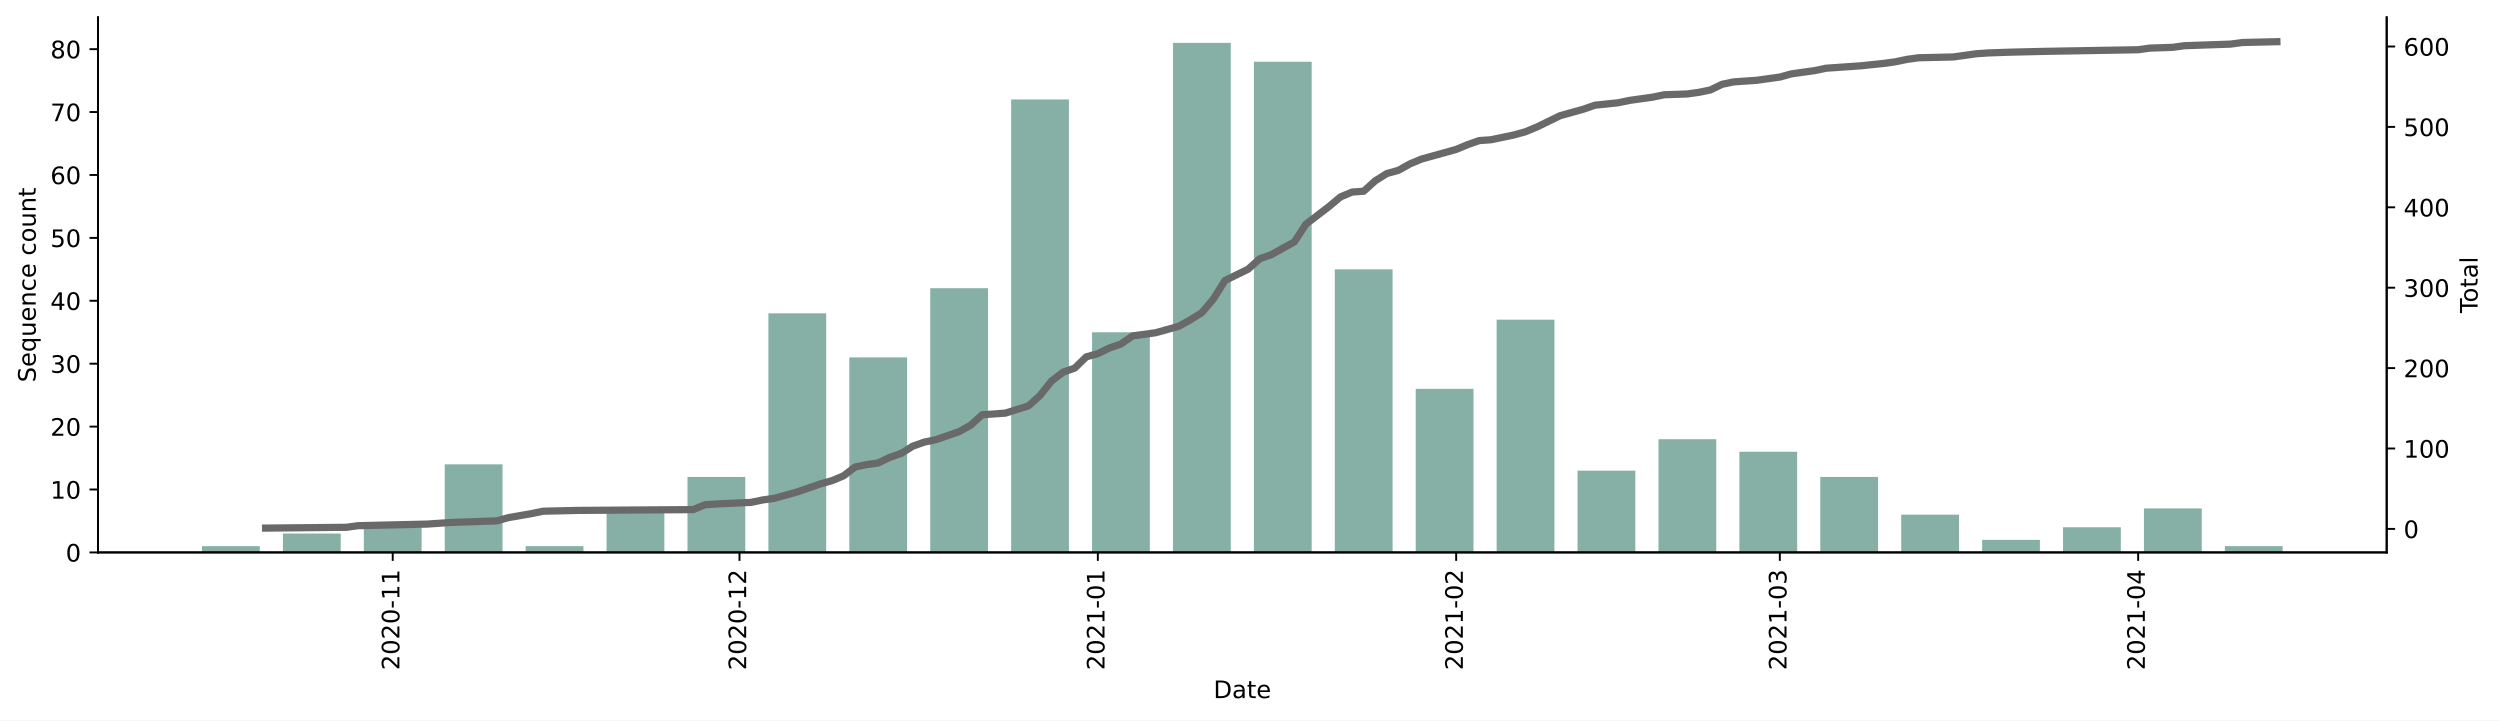
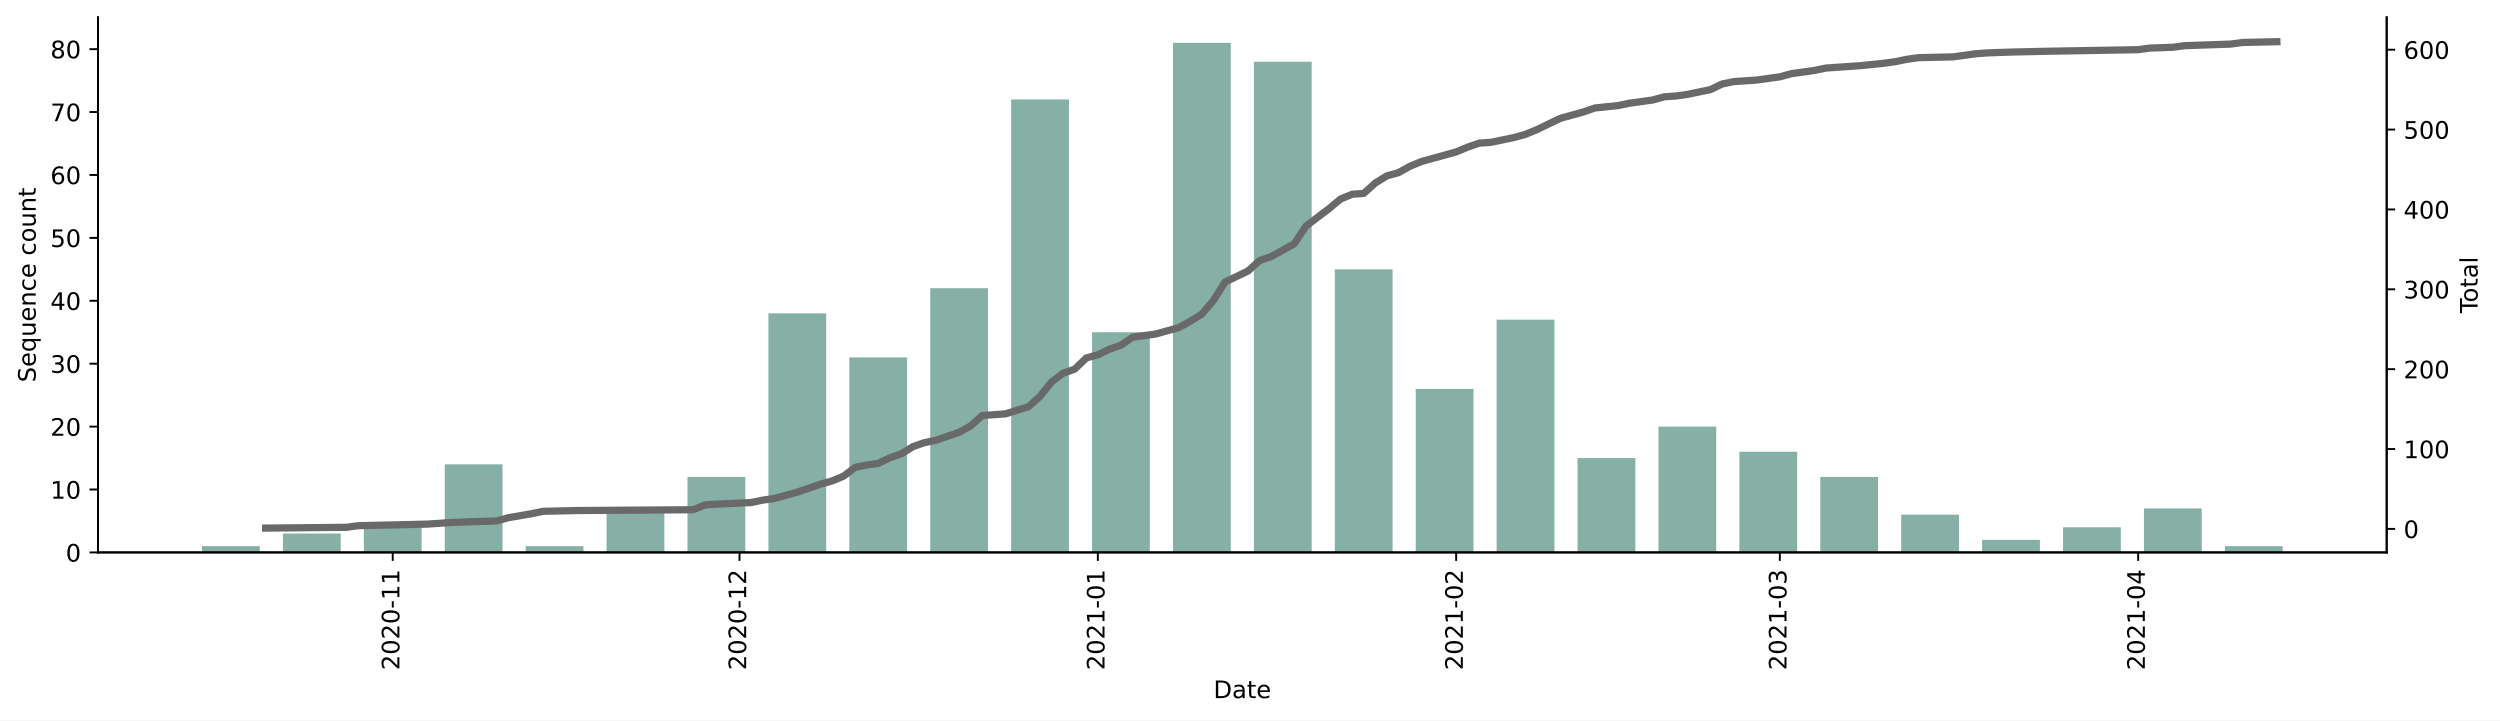
<svg xmlns="http://www.w3.org/2000/svg" xmlns:xlink="http://www.w3.org/1999/xlink" height="298.621pt" version="1.1" viewBox="0 0 1036.169 298.621" width="1036.169pt">
  <defs>
    <style type="text/css">*{stroke-linecap:butt;stroke-linejoin:round;}</style>
  </defs>
  <g id="figure_1">
    <g id="patch_1">
      <path d="M 0 298.621  L 1036.169 298.621  L 1036.169 0  L 0 0  z " style="fill:#ffffff;" />
    </g>
    <g id="axes_1">
      <g id="patch_2">
        <path d="M 40.603 228.96  L 989.203 228.96  L 989.203 7.2  L 40.603 7.2  z " style="fill:#ffffff;" />
      </g>
      <g id="patch_3">
-         <path clip-path="url(#p66a74a2dbe)" d="M 83.721 228.96  L 107.676 228.96  L 107.676 226.353  L 83.721 226.353  z " style="fill:#86b0a6;" />
+         <path clip-path="url(#p4e08f91707)" d="M 83.721 228.96  L 107.676 228.96  L 107.676 226.353  L 83.721 226.353  z " style="fill:#86b0a6;" />
      </g>
      <g id="patch_4">
-         <path clip-path="url(#p66a74a2dbe)" d="M 117.258 228.96  L 141.212 228.96  L 141.212 221.138  L 117.258 221.138  z " style="fill:#86b0a6;" />
+         <path clip-path="url(#p4e08f91707)" d="M 117.258 228.96  L 141.212 228.96  L 141.212 221.138  L 117.258 221.138  z " style="fill:#86b0a6;" />
      </g>
      <g id="patch_5">
-         <path clip-path="url(#p66a74a2dbe)" d="M 150.794 228.96  L 174.749 228.96  L 174.749 218.53  L 150.794 218.53  z " style="fill:#86b0a6;" />
+         <path clip-path="url(#p4e08f91707)" d="M 150.794 228.96  L 174.749 228.96  L 174.749 218.53  L 150.794 218.53  z " style="fill:#86b0a6;" />
      </g>
      <g id="patch_6">
-         <path clip-path="url(#p66a74a2dbe)" d="M 184.33 228.96  L 208.285 228.96  L 208.285 192.456  L 184.33 192.456  z " style="fill:#86b0a6;" />
+         <path clip-path="url(#p4e08f91707)" d="M 184.33 228.96  L 208.285 228.96  L 208.285 192.456  L 184.33 192.456  z " style="fill:#86b0a6;" />
      </g>
      <g id="patch_7">
-         <path clip-path="url(#p66a74a2dbe)" d="M 217.867 228.96  L 241.821 228.96  L 241.821 226.353  L 217.867 226.353  z " style="fill:#86b0a6;" />
+         <path clip-path="url(#p4e08f91707)" d="M 217.867 228.96  L 241.821 228.96  L 241.821 226.353  L 217.867 226.353  z " style="fill:#86b0a6;" />
      </g>
      <g id="patch_8">
-         <path clip-path="url(#p66a74a2dbe)" d="M 251.403 228.96  L 275.358 228.96  L 275.358 210.708  L 251.403 210.708  z " style="fill:#86b0a6;" />
+         <path clip-path="url(#p4e08f91707)" d="M 251.403 228.96  L 275.358 228.96  L 275.358 210.708  L 251.403 210.708  z " style="fill:#86b0a6;" />
      </g>
      <g id="patch_9">
-         <path clip-path="url(#p66a74a2dbe)" d="M 284.939 228.96  L 308.894 228.96  L 308.894 197.671  L 284.939 197.671  z " style="fill:#86b0a6;" />
+         <path clip-path="url(#p4e08f91707)" d="M 284.939 228.96  L 308.894 228.96  L 308.894 197.671  L 284.939 197.671  z " style="fill:#86b0a6;" />
      </g>
      <g id="patch_10">
-         <path clip-path="url(#p66a74a2dbe)" d="M 318.476 228.96  L 342.43 228.96  L 342.43 129.879  L 318.476 129.879  z " style="fill:#86b0a6;" />
+         <path clip-path="url(#p4e08f91707)" d="M 318.476 228.96  L 342.43 228.96  L 342.43 129.879  L 318.476 129.879  z " style="fill:#86b0a6;" />
      </g>
      <g id="patch_11">
-         <path clip-path="url(#p66a74a2dbe)" d="M 352.012 228.96  L 375.967 228.96  L 375.967 148.13  L 352.012 148.13  z " style="fill:#86b0a6;" />
+         <path clip-path="url(#p4e08f91707)" d="M 352.012 228.96  L 375.967 228.96  L 375.967 148.13  L 352.012 148.13  z " style="fill:#86b0a6;" />
      </g>
      <g id="patch_12">
-         <path clip-path="url(#p66a74a2dbe)" d="M 385.549 228.96  L 409.503 228.96  L 409.503 119.449  L 385.549 119.449  z " style="fill:#86b0a6;" />
+         <path clip-path="url(#p4e08f91707)" d="M 385.549 228.96  L 409.503 228.96  L 409.503 119.449  L 385.549 119.449  z " style="fill:#86b0a6;" />
      </g>
      <g id="patch_13">
-         <path clip-path="url(#p66a74a2dbe)" d="M 419.085 228.96  L 443.039 228.96  L 443.039 41.227  L 419.085 41.227  z " style="fill:#86b0a6;" />
+         <path clip-path="url(#p4e08f91707)" d="M 419.085 228.96  L 443.039 228.96  L 443.039 41.227  L 419.085 41.227  z " style="fill:#86b0a6;" />
      </g>
      <g id="patch_14">
-         <path clip-path="url(#p66a74a2dbe)" d="M 452.621 228.96  L 476.576 228.96  L 476.576 137.701  L 452.621 137.701  z " style="fill:#86b0a6;" />
+         <path clip-path="url(#p4e08f91707)" d="M 452.621 228.96  L 476.576 228.96  L 476.576 137.701  L 452.621 137.701  z " style="fill:#86b0a6;" />
      </g>
      <g id="patch_15">
-         <path clip-path="url(#p66a74a2dbe)" d="M 486.158 228.96  L 510.112 228.96  L 510.112 17.76  L 486.158 17.76  z " style="fill:#86b0a6;" />
+         <path clip-path="url(#p4e08f91707)" d="M 486.158 228.96  L 510.112 228.96  L 510.112 17.76  L 486.158 17.76  z " style="fill:#86b0a6;" />
      </g>
      <g id="patch_16">
-         <path clip-path="url(#p66a74a2dbe)" d="M 519.694 228.96  L 543.649 228.96  L 543.649 25.582  L 519.694 25.582  z " style="fill:#86b0a6;" />
+         <path clip-path="url(#p4e08f91707)" d="M 519.694 228.96  L 543.649 228.96  L 543.649 25.582  L 519.694 25.582  z " style="fill:#86b0a6;" />
      </g>
      <g id="patch_17">
-         <path clip-path="url(#p66a74a2dbe)" d="M 553.23 228.96  L 577.185 228.96  L 577.185 111.627  L 553.23 111.627  z " style="fill:#86b0a6;" />
+         <path clip-path="url(#p4e08f91707)" d="M 553.23 228.96  L 577.185 228.96  L 577.185 111.627  L 553.23 111.627  z " style="fill:#86b0a6;" />
      </g>
      <g id="patch_18">
-         <path clip-path="url(#p66a74a2dbe)" d="M 586.767 228.96  L 610.721 228.96  L 610.721 161.167  L 586.767 161.167  z " style="fill:#86b0a6;" />
+         <path clip-path="url(#p4e08f91707)" d="M 586.767 228.96  L 610.721 228.96  L 610.721 161.167  L 586.767 161.167  z " style="fill:#86b0a6;" />
      </g>
      <g id="patch_19">
-         <path clip-path="url(#p66a74a2dbe)" d="M 620.303 228.96  L 644.258 228.96  L 644.258 132.486  L 620.303 132.486  z " style="fill:#86b0a6;" />
+         <path clip-path="url(#p4e08f91707)" d="M 620.303 228.96  L 644.258 228.96  L 644.258 132.486  L 620.303 132.486  z " style="fill:#86b0a6;" />
      </g>
      <g id="patch_20">
-         <path clip-path="url(#p66a74a2dbe)" d="M 653.839 228.96  L 677.794 228.96  L 677.794 195.064  L 653.839 195.064  z " style="fill:#86b0a6;" />
+         <path clip-path="url(#p4e08f91707)" d="M 653.839 228.96  L 677.794 228.96  L 677.794 189.849  L 653.839 189.849  z " style="fill:#86b0a6;" />
      </g>
      <g id="patch_21">
-         <path clip-path="url(#p66a74a2dbe)" d="M 687.376 228.96  L 711.33 228.96  L 711.33 182.027  L 687.376 182.027  z " style="fill:#86b0a6;" />
+         <path clip-path="url(#p4e08f91707)" d="M 687.376 228.96  L 711.33 228.96  L 711.33 176.812  L 687.376 176.812  z " style="fill:#86b0a6;" />
      </g>
      <g id="patch_22">
-         <path clip-path="url(#p66a74a2dbe)" d="M 720.912 228.96  L 744.867 228.96  L 744.867 187.241  L 720.912 187.241  z " style="fill:#86b0a6;" />
+         <path clip-path="url(#p4e08f91707)" d="M 720.912 228.96  L 744.867 228.96  L 744.867 187.241  L 720.912 187.241  z " style="fill:#86b0a6;" />
      </g>
      <g id="patch_23">
-         <path clip-path="url(#p66a74a2dbe)" d="M 754.449 228.96  L 778.403 228.96  L 778.403 197.671  L 754.449 197.671  z " style="fill:#86b0a6;" />
+         <path clip-path="url(#p4e08f91707)" d="M 754.449 228.96  L 778.403 228.96  L 778.403 197.671  L 754.449 197.671  z " style="fill:#86b0a6;" />
      </g>
      <g id="patch_24">
-         <path clip-path="url(#p66a74a2dbe)" d="M 787.985 228.96  L 811.939 228.96  L 811.939 213.316  L 787.985 213.316  z " style="fill:#86b0a6;" />
+         <path clip-path="url(#p4e08f91707)" d="M 787.985 228.96  L 811.939 228.96  L 811.939 213.316  L 787.985 213.316  z " style="fill:#86b0a6;" />
      </g>
      <g id="patch_25">
-         <path clip-path="url(#p66a74a2dbe)" d="M 821.521 228.96  L 845.476 228.96  L 845.476 223.745  L 821.521 223.745  z " style="fill:#86b0a6;" />
+         <path clip-path="url(#p4e08f91707)" d="M 821.521 228.96  L 845.476 228.96  L 845.476 223.745  L 821.521 223.745  z " style="fill:#86b0a6;" />
      </g>
      <g id="patch_26">
-         <path clip-path="url(#p66a74a2dbe)" d="M 855.058 228.96  L 879.012 228.96  L 879.012 218.53  L 855.058 218.53  z " style="fill:#86b0a6;" />
+         <path clip-path="url(#p4e08f91707)" d="M 855.058 228.96  L 879.012 228.96  L 879.012 218.53  L 855.058 218.53  z " style="fill:#86b0a6;" />
      </g>
      <g id="patch_27">
-         <path clip-path="url(#p66a74a2dbe)" d="M 888.594 228.96  L 912.549 228.96  L 912.549 210.708  L 888.594 210.708  z " style="fill:#86b0a6;" />
+         <path clip-path="url(#p4e08f91707)" d="M 888.594 228.96  L 912.549 228.96  L 912.549 210.708  L 888.594 210.708  z " style="fill:#86b0a6;" />
      </g>
      <g id="patch_28">
-         <path clip-path="url(#p66a74a2dbe)" d="M 922.13 228.96  L 946.085 228.96  L 946.085 226.353  L 922.13 226.353  z " style="fill:#86b0a6;" />
+         <path clip-path="url(#p4e08f91707)" d="M 922.13 228.96  L 946.085 228.96  L 946.085 226.353  L 922.13 226.353  z " style="fill:#86b0a6;" />
      </g>
      <g id="matplotlib.axis_1">
        <g id="xtick_1">
          <g id="line2d_1">
            <defs>
-               <path d="M 0 0  L 0 3.5  " id="mc3558b9ce5" style="stroke:#000000;stroke-width:0.8;" />
+               <path d="M 0 0  L 0 3.5  " id="me5dfa83288" style="stroke:#000000;stroke-width:0.8;" />
            </defs>
            <g>
-               <use style="stroke:#000000;stroke-width:0.8;" x="162.771" xlink:href="#mc3558b9ce5" y="228.96" />
+               <use style="stroke:#000000;stroke-width:0.8;" x="162.771" xlink:href="#me5dfa83288" y="228.96" />
            </g>
          </g>
          <g id="text_1">
            <g transform="translate(165.5307 277.7428)rotate(-90)scale(0.1 -0.1)">
              <defs>
                <path d="M 19.188 8.297  L 53.609 8.297  L 53.609 0  L 7.328 0  L 7.328 8.297  Q 12.938 14.109 22.625 23.891  Q 32.328 33.688 34.812 36.531  Q 39.547 41.844 41.422 45.531  Q 43.312 49.219 43.312 52.781  Q 43.312 58.594 39.234 62.25  Q 35.156 65.922 28.609 65.922  Q 23.969 65.922 18.812 64.312  Q 13.672 62.703 7.812 59.422  L 7.812 69.391  Q 13.766 71.781 18.938 73  Q 24.125 74.219 28.422 74.219  Q 39.75 74.219 46.484 68.547  Q 53.219 62.891 53.219 53.422  Q 53.219 48.922 51.531 44.891  Q 49.859 40.875 45.406 35.406  Q 44.188 33.984 37.641 27.219  Q 31.109 20.453 19.188 8.297  z " id="DejaVuSans-50" />
                <path d="M 31.781 66.406  Q 24.172 66.406 20.328 58.906  Q 16.5 51.422 16.5 36.375  Q 16.5 21.391 20.328 13.891  Q 24.172 6.391 31.781 6.391  Q 39.453 6.391 43.281 13.891  Q 47.125 21.391 47.125 36.375  Q 47.125 51.422 43.281 58.906  Q 39.453 66.406 31.781 66.406  z M 31.781 74.219  Q 44.047 74.219 50.516 64.516  Q 56.984 54.828 56.984 36.375  Q 56.984 17.969 50.516 8.266  Q 44.047 -1.422 31.781 -1.422  Q 19.531 -1.422 13.062 8.266  Q 6.594 17.969 6.594 36.375  Q 6.594 54.828 13.062 64.516  Q 19.531 74.219 31.781 74.219  z " id="DejaVuSans-48" />
                <path d="M 4.891 31.391  L 31.203 31.391  L 31.203 23.391  L 4.891 23.391  z " id="DejaVuSans-45" />
                <path d="M 12.406 8.297  L 28.516 8.297  L 28.516 63.922  L 10.984 60.406  L 10.984 69.391  L 28.422 72.906  L 38.281 72.906  L 38.281 8.297  L 54.391 8.297  L 54.391 0  L 12.406 0  z " id="DejaVuSans-49" />
              </defs>
              <use xlink:href="#DejaVuSans-50" />
              <use x="63.623" xlink:href="#DejaVuSans-48" />
              <use x="127.246" xlink:href="#DejaVuSans-50" />
              <use x="190.869" xlink:href="#DejaVuSans-48" />
              <use x="254.492" xlink:href="#DejaVuSans-45" />
              <use x="290.576" xlink:href="#DejaVuSans-49" />
              <use x="354.199" xlink:href="#DejaVuSans-49" />
            </g>
          </g>
        </g>
        <g id="xtick_2">
          <g id="line2d_2">
            <g>
-               <use style="stroke:#000000;stroke-width:0.8;" x="306.499" xlink:href="#mc3558b9ce5" y="228.96" />
+               <use style="stroke:#000000;stroke-width:0.8;" x="306.499" xlink:href="#me5dfa83288" y="228.96" />
            </g>
          </g>
          <g id="text_2">
            <g transform="translate(309.258 277.7428)rotate(-90)scale(0.1 -0.1)">
              <use xlink:href="#DejaVuSans-50" />
              <use x="63.623" xlink:href="#DejaVuSans-48" />
              <use x="127.246" xlink:href="#DejaVuSans-50" />
              <use x="190.869" xlink:href="#DejaVuSans-48" />
              <use x="254.492" xlink:href="#DejaVuSans-45" />
              <use x="290.576" xlink:href="#DejaVuSans-49" />
              <use x="354.199" xlink:href="#DejaVuSans-50" />
            </g>
          </g>
        </g>
        <g id="xtick_3">
          <g id="line2d_3">
            <g>
-               <use style="stroke:#000000;stroke-width:0.8;" x="455.017" xlink:href="#mc3558b9ce5" y="228.96" />
+               <use style="stroke:#000000;stroke-width:0.8;" x="455.017" xlink:href="#me5dfa83288" y="228.96" />
            </g>
          </g>
          <g id="text_3">
            <g transform="translate(457.7761 277.7428)rotate(-90)scale(0.1 -0.1)">
              <use xlink:href="#DejaVuSans-50" />
              <use x="63.623" xlink:href="#DejaVuSans-48" />
              <use x="127.246" xlink:href="#DejaVuSans-50" />
              <use x="190.869" xlink:href="#DejaVuSans-49" />
              <use x="254.492" xlink:href="#DejaVuSans-45" />
              <use x="290.576" xlink:href="#DejaVuSans-48" />
              <use x="354.199" xlink:href="#DejaVuSans-49" />
            </g>
          </g>
        </g>
        <g id="xtick_4">
          <g id="line2d_4">
            <g>
-               <use style="stroke:#000000;stroke-width:0.8;" x="603.535" xlink:href="#mc3558b9ce5" y="228.96" />
+               <use style="stroke:#000000;stroke-width:0.8;" x="603.535" xlink:href="#me5dfa83288" y="228.96" />
            </g>
          </g>
          <g id="text_4">
            <g transform="translate(606.2943 277.7428)rotate(-90)scale(0.1 -0.1)">
              <use xlink:href="#DejaVuSans-50" />
              <use x="63.623" xlink:href="#DejaVuSans-48" />
              <use x="127.246" xlink:href="#DejaVuSans-50" />
              <use x="190.869" xlink:href="#DejaVuSans-49" />
              <use x="254.492" xlink:href="#DejaVuSans-45" />
              <use x="290.576" xlink:href="#DejaVuSans-48" />
              <use x="354.199" xlink:href="#DejaVuSans-50" />
            </g>
          </g>
        </g>
        <g id="xtick_5">
          <g id="line2d_5">
            <g>
-               <use style="stroke:#000000;stroke-width:0.8;" x="737.68" xlink:href="#mc3558b9ce5" y="228.96" />
+               <use style="stroke:#000000;stroke-width:0.8;" x="737.68" xlink:href="#me5dfa83288" y="228.96" />
            </g>
          </g>
          <g id="text_5">
            <g transform="translate(740.4398 277.7428)rotate(-90)scale(0.1 -0.1)">
              <defs>
                <path d="M 40.578 39.312  Q 47.656 37.797 51.625 33  Q 55.609 28.219 55.609 21.188  Q 55.609 10.406 48.188 4.484  Q 40.766 -1.422 27.094 -1.422  Q 22.516 -1.422 17.656 -0.516  Q 12.797 0.391 7.625 2.203  L 7.625 11.719  Q 11.719 9.328 16.594 8.109  Q 21.484 6.891 26.812 6.891  Q 36.078 6.891 40.938 10.547  Q 45.797 14.203 45.797 21.188  Q 45.797 27.641 41.281 31.266  Q 36.766 34.906 28.719 34.906  L 20.219 34.906  L 20.219 43.016  L 29.109 43.016  Q 36.375 43.016 40.234 45.922  Q 44.094 48.828 44.094 54.297  Q 44.094 59.906 40.109 62.906  Q 36.141 65.922 28.719 65.922  Q 24.656 65.922 20.016 65.031  Q 15.375 64.156 9.812 62.312  L 9.812 71.094  Q 15.438 72.656 20.344 73.438  Q 25.25 74.219 29.594 74.219  Q 40.828 74.219 47.359 69.109  Q 53.906 64.016 53.906 55.328  Q 53.906 49.266 50.438 45.094  Q 46.969 40.922 40.578 39.312  z " id="DejaVuSans-51" />
              </defs>
              <use xlink:href="#DejaVuSans-50" />
              <use x="63.623" xlink:href="#DejaVuSans-48" />
              <use x="127.246" xlink:href="#DejaVuSans-50" />
              <use x="190.869" xlink:href="#DejaVuSans-49" />
              <use x="254.492" xlink:href="#DejaVuSans-45" />
              <use x="290.576" xlink:href="#DejaVuSans-48" />
              <use x="354.199" xlink:href="#DejaVuSans-51" />
            </g>
          </g>
        </g>
        <g id="xtick_6">
          <g id="line2d_6">
            <g>
-               <use style="stroke:#000000;stroke-width:0.8;" x="886.199" xlink:href="#mc3558b9ce5" y="228.96" />
+               <use style="stroke:#000000;stroke-width:0.8;" x="886.199" xlink:href="#me5dfa83288" y="228.96" />
            </g>
          </g>
          <g id="text_6">
            <g transform="translate(888.958 277.7428)rotate(-90)scale(0.1 -0.1)">
              <defs>
                <path d="M 37.797 64.312  L 12.891 25.391  L 37.797 25.391  z M 35.203 72.906  L 47.609 72.906  L 47.609 25.391  L 58.016 25.391  L 58.016 17.188  L 47.609 17.188  L 47.609 0  L 37.797 0  L 37.797 17.188  L 4.891 17.188  L 4.891 26.703  z " id="DejaVuSans-52" />
              </defs>
              <use xlink:href="#DejaVuSans-50" />
              <use x="63.623" xlink:href="#DejaVuSans-48" />
              <use x="127.246" xlink:href="#DejaVuSans-50" />
              <use x="190.869" xlink:href="#DejaVuSans-49" />
              <use x="254.492" xlink:href="#DejaVuSans-45" />
              <use x="290.576" xlink:href="#DejaVuSans-48" />
              <use x="354.199" xlink:href="#DejaVuSans-52" />
            </g>
          </g>
        </g>
        <g id="text_7">
          <g transform="translate(502.9523 289.3413)scale(0.1 -0.1)">
            <defs>
              <path d="M 19.672 64.797  L 19.672 8.109  L 31.594 8.109  Q 46.688 8.109 53.688 14.938  Q 60.688 21.781 60.688 36.531  Q 60.688 51.172 53.688 57.984  Q 46.688 64.797 31.594 64.797  z M 9.812 72.906  L 30.078 72.906  Q 51.266 72.906 61.172 64.094  Q 71.094 55.281 71.094 36.531  Q 71.094 17.672 61.125 8.828  Q 51.172 0 30.078 0  L 9.812 0  z " id="DejaVuSans-68" />
              <path d="M 34.281 27.484  Q 23.391 27.484 19.188 25  Q 14.984 22.516 14.984 16.5  Q 14.984 11.719 18.141 8.906  Q 21.297 6.109 26.703 6.109  Q 34.188 6.109 38.703 11.406  Q 43.219 16.703 43.219 25.484  L 43.219 27.484  z M 52.203 31.203  L 52.203 0  L 43.219 0  L 43.219 8.297  Q 40.141 3.328 35.547 0.953  Q 30.953 -1.422 24.312 -1.422  Q 15.922 -1.422 10.953 3.297  Q 6 8.016 6 15.922  Q 6 25.141 12.172 29.828  Q 18.359 34.516 30.609 34.516  L 43.219 34.516  L 43.219 35.406  Q 43.219 41.609 39.141 45  Q 35.062 48.391 27.688 48.391  Q 23 48.391 18.547 47.266  Q 14.109 46.141 10.016 43.891  L 10.016 52.203  Q 14.938 54.109 19.578 55.047  Q 24.219 56 28.609 56  Q 40.484 56 46.344 49.844  Q 52.203 43.703 52.203 31.203  z " id="DejaVuSans-97" />
              <path d="M 18.312 70.219  L 18.312 54.688  L 36.812 54.688  L 36.812 47.703  L 18.312 47.703  L 18.312 18.016  Q 18.312 11.328 20.141 9.422  Q 21.969 7.516 27.594 7.516  L 36.812 7.516  L 36.812 0  L 27.594 0  Q 17.188 0 13.234 3.875  Q 9.281 7.766 9.281 18.016  L 9.281 47.703  L 2.688 47.703  L 2.688 54.688  L 9.281 54.688  L 9.281 70.219  z " id="DejaVuSans-116" />
              <path d="M 56.203 29.594  L 56.203 25.203  L 14.891 25.203  Q 15.484 15.922 20.484 11.062  Q 25.484 6.203 34.422 6.203  Q 39.594 6.203 44.453 7.469  Q 49.312 8.734 54.109 11.281  L 54.109 2.781  Q 49.266 0.734 44.188 -0.344  Q 39.109 -1.422 33.891 -1.422  Q 20.797 -1.422 13.156 6.188  Q 5.516 13.812 5.516 26.812  Q 5.516 40.234 12.766 48.109  Q 20.016 56 32.328 56  Q 43.359 56 49.781 48.891  Q 56.203 41.797 56.203 29.594  z M 47.219 32.234  Q 47.125 39.594 43.094 43.984  Q 39.062 48.391 32.422 48.391  Q 24.906 48.391 20.391 44.141  Q 15.875 39.891 15.188 32.172  z " id="DejaVuSans-101" />
            </defs>
            <use xlink:href="#DejaVuSans-68" />
            <use x="77.002" xlink:href="#DejaVuSans-97" />
            <use x="138.281" xlink:href="#DejaVuSans-116" />
            <use x="177.49" xlink:href="#DejaVuSans-101" />
          </g>
        </g>
      </g>
      <g id="matplotlib.axis_2">
        <g id="ytick_1">
          <g id="line2d_7">
            <defs>
-               <path d="M 0 0  L -3.5 0  " id="mf98e222ee8" style="stroke:#000000;stroke-width:0.8;" />
+               <path d="M 0 0  L -3.5 0  " id="mcbb86cd350" style="stroke:#000000;stroke-width:0.8;" />
            </defs>
            <g>
-               <use style="stroke:#000000;stroke-width:0.8;" x="40.603" xlink:href="#mf98e222ee8" y="228.96" />
+               <use style="stroke:#000000;stroke-width:0.8;" x="40.603" xlink:href="#mcbb86cd350" y="228.96" />
            </g>
          </g>
          <g id="text_8">
            <g transform="translate(27.24063 232.7592)scale(0.1 -0.1)">
              <use xlink:href="#DejaVuSans-48" />
            </g>
          </g>
        </g>
        <g id="ytick_2">
          <g id="line2d_8">
            <g>
-               <use style="stroke:#000000;stroke-width:0.8;" x="40.603" xlink:href="#mf98e222ee8" y="202.886" />
+               <use style="stroke:#000000;stroke-width:0.8;" x="40.603" xlink:href="#mcbb86cd350" y="202.886" />
            </g>
          </g>
          <g id="text_9">
            <g transform="translate(20.87813 206.6851)scale(0.1 -0.1)">
              <use xlink:href="#DejaVuSans-49" />
              <use x="63.623" xlink:href="#DejaVuSans-48" />
            </g>
          </g>
        </g>
        <g id="ytick_3">
          <g id="line2d_9">
            <g>
-               <use style="stroke:#000000;stroke-width:0.8;" x="40.603" xlink:href="#mf98e222ee8" y="176.812" />
+               <use style="stroke:#000000;stroke-width:0.8;" x="40.603" xlink:href="#mcbb86cd350" y="176.812" />
            </g>
          </g>
          <g id="text_10">
            <g transform="translate(20.87813 180.6111)scale(0.1 -0.1)">
              <use xlink:href="#DejaVuSans-50" />
              <use x="63.623" xlink:href="#DejaVuSans-48" />
            </g>
          </g>
        </g>
        <g id="ytick_4">
          <g id="line2d_10">
            <g>
-               <use style="stroke:#000000;stroke-width:0.8;" x="40.603" xlink:href="#mf98e222ee8" y="150.738" />
+               <use style="stroke:#000000;stroke-width:0.8;" x="40.603" xlink:href="#mcbb86cd350" y="150.738" />
            </g>
          </g>
          <g id="text_11">
            <g transform="translate(20.87813 154.537)scale(0.1 -0.1)">
              <use xlink:href="#DejaVuSans-51" />
              <use x="63.623" xlink:href="#DejaVuSans-48" />
            </g>
          </g>
        </g>
        <g id="ytick_5">
          <g id="line2d_11">
            <g>
-               <use style="stroke:#000000;stroke-width:0.8;" x="40.603" xlink:href="#mf98e222ee8" y="124.664" />
+               <use style="stroke:#000000;stroke-width:0.8;" x="40.603" xlink:href="#mcbb86cd350" y="124.664" />
            </g>
          </g>
          <g id="text_12">
            <g transform="translate(20.87813 128.4629)scale(0.1 -0.1)">
              <use xlink:href="#DejaVuSans-52" />
              <use x="63.623" xlink:href="#DejaVuSans-48" />
            </g>
          </g>
        </g>
        <g id="ytick_6">
          <g id="line2d_12">
            <g>
-               <use style="stroke:#000000;stroke-width:0.8;" x="40.603" xlink:href="#mf98e222ee8" y="98.59" />
+               <use style="stroke:#000000;stroke-width:0.8;" x="40.603" xlink:href="#mcbb86cd350" y="98.59" />
            </g>
          </g>
          <g id="text_13">
            <g transform="translate(20.87813 102.3888)scale(0.1 -0.1)">
              <defs>
                <path d="M 10.797 72.906  L 49.516 72.906  L 49.516 64.594  L 19.828 64.594  L 19.828 46.734  Q 21.969 47.469 24.109 47.828  Q 26.266 48.188 28.422 48.188  Q 40.625 48.188 47.75 41.5  Q 54.891 34.812 54.891 23.391  Q 54.891 11.625 47.562 5.094  Q 40.234 -1.422 26.906 -1.422  Q 22.312 -1.422 17.547 -0.641  Q 12.797 0.141 7.719 1.703  L 7.719 11.625  Q 12.109 9.234 16.797 8.062  Q 21.484 6.891 26.703 6.891  Q 35.156 6.891 40.078 11.328  Q 45.016 15.766 45.016 23.391  Q 45.016 31 40.078 35.438  Q 35.156 39.891 26.703 39.891  Q 22.75 39.891 18.812 39.016  Q 14.891 38.141 10.797 36.281  z " id="DejaVuSans-53" />
              </defs>
              <use xlink:href="#DejaVuSans-53" />
              <use x="63.623" xlink:href="#DejaVuSans-48" />
            </g>
          </g>
        </g>
        <g id="ytick_7">
          <g id="line2d_13">
            <g>
-               <use style="stroke:#000000;stroke-width:0.8;" x="40.603" xlink:href="#mf98e222ee8" y="72.516" />
+               <use style="stroke:#000000;stroke-width:0.8;" x="40.603" xlink:href="#mcbb86cd350" y="72.516" />
            </g>
          </g>
          <g id="text_14">
            <g transform="translate(20.87813 76.31477)scale(0.1 -0.1)">
              <defs>
                <path d="M 33.016 40.375  Q 26.375 40.375 22.484 35.828  Q 18.609 31.297 18.609 23.391  Q 18.609 15.531 22.484 10.953  Q 26.375 6.391 33.016 6.391  Q 39.656 6.391 43.531 10.953  Q 47.406 15.531 47.406 23.391  Q 47.406 31.297 43.531 35.828  Q 39.656 40.375 33.016 40.375  z M 52.594 71.297  L 52.594 62.312  Q 48.875 64.062 45.094 64.984  Q 41.312 65.922 37.594 65.922  Q 27.828 65.922 22.672 59.328  Q 17.531 52.734 16.797 39.406  Q 19.672 43.656 24.016 45.922  Q 28.375 48.188 33.594 48.188  Q 44.578 48.188 50.953 41.516  Q 57.328 34.859 57.328 23.391  Q 57.328 12.156 50.688 5.359  Q 44.047 -1.422 33.016 -1.422  Q 20.359 -1.422 13.672 8.266  Q 6.984 17.969 6.984 36.375  Q 6.984 53.656 15.188 63.938  Q 23.391 74.219 37.203 74.219  Q 40.922 74.219 44.703 73.484  Q 48.484 72.75 52.594 71.297  z " id="DejaVuSans-54" />
              </defs>
              <use xlink:href="#DejaVuSans-54" />
              <use x="63.623" xlink:href="#DejaVuSans-48" />
            </g>
          </g>
        </g>
        <g id="ytick_8">
          <g id="line2d_14">
            <g>
-               <use style="stroke:#000000;stroke-width:0.8;" x="40.603" xlink:href="#mf98e222ee8" y="46.441" />
+               <use style="stroke:#000000;stroke-width:0.8;" x="40.603" xlink:href="#mcbb86cd350" y="46.441" />
            </g>
          </g>
          <g id="text_15">
            <g transform="translate(20.87813 50.2407)scale(0.1 -0.1)">
              <defs>
                <path d="M 8.203 72.906  L 55.078 72.906  L 55.078 68.703  L 28.609 0  L 18.312 0  L 43.219 64.594  L 8.203 64.594  z " id="DejaVuSans-55" />
              </defs>
              <use xlink:href="#DejaVuSans-55" />
              <use x="63.623" xlink:href="#DejaVuSans-48" />
            </g>
          </g>
        </g>
        <g id="ytick_9">
          <g id="line2d_15">
            <g>
-               <use style="stroke:#000000;stroke-width:0.8;" x="40.603" xlink:href="#mf98e222ee8" y="20.367" />
+               <use style="stroke:#000000;stroke-width:0.8;" x="40.603" xlink:href="#mcbb86cd350" y="20.367" />
            </g>
          </g>
          <g id="text_16">
            <g transform="translate(20.87813 24.16663)scale(0.1 -0.1)">
              <defs>
                <path d="M 31.781 34.625  Q 24.75 34.625 20.719 30.859  Q 16.703 27.094 16.703 20.516  Q 16.703 13.922 20.719 10.156  Q 24.75 6.391 31.781 6.391  Q 38.812 6.391 42.859 10.172  Q 46.922 13.969 46.922 20.516  Q 46.922 27.094 42.891 30.859  Q 38.875 34.625 31.781 34.625  z M 21.922 38.812  Q 15.578 40.375 12.031 44.719  Q 8.5 49.078 8.5 55.328  Q 8.5 64.062 14.719 69.141  Q 20.953 74.219 31.781 74.219  Q 42.672 74.219 48.875 69.141  Q 55.078 64.062 55.078 55.328  Q 55.078 49.078 51.531 44.719  Q 48 40.375 41.703 38.812  Q 48.828 37.156 52.797 32.312  Q 56.781 27.484 56.781 20.516  Q 56.781 9.906 50.312 4.234  Q 43.844 -1.422 31.781 -1.422  Q 19.734 -1.422 13.25 4.234  Q 6.781 9.906 6.781 20.516  Q 6.781 27.484 10.781 32.312  Q 14.797 37.156 21.922 38.812  z M 18.312 54.391  Q 18.312 48.734 21.844 45.562  Q 25.391 42.391 31.781 42.391  Q 38.141 42.391 41.719 45.562  Q 45.312 48.734 45.312 54.391  Q 45.312 60.062 41.719 63.234  Q 38.141 66.406 31.781 66.406  Q 25.391 66.406 21.844 63.234  Q 18.312 60.062 18.312 54.391  z " id="DejaVuSans-56" />
              </defs>
              <use xlink:href="#DejaVuSans-56" />
              <use x="63.623" xlink:href="#DejaVuSans-48" />
            </g>
          </g>
        </g>
        <g id="text_17">
          <g transform="translate(14.79844 158.4402)rotate(-90)scale(0.1 -0.1)">
            <defs>
              <path d="M 53.516 70.516  L 53.516 60.891  Q 47.906 63.578 42.922 64.891  Q 37.938 66.219 33.297 66.219  Q 25.25 66.219 20.875 63.094  Q 16.5 59.969 16.5 54.203  Q 16.5 49.359 19.406 46.891  Q 22.312 44.438 30.422 42.922  L 36.375 41.703  Q 47.406 39.594 52.656 34.297  Q 57.906 29 57.906 20.125  Q 57.906 9.516 50.797 4.047  Q 43.703 -1.422 29.984 -1.422  Q 24.812 -1.422 18.969 -0.25  Q 13.141 0.922 6.891 3.219  L 6.891 13.375  Q 12.891 10.016 18.656 8.297  Q 24.422 6.594 29.984 6.594  Q 38.422 6.594 43.016 9.906  Q 47.609 13.234 47.609 19.391  Q 47.609 24.75 44.312 27.781  Q 41.016 30.812 33.5 32.328  L 27.484 33.5  Q 16.453 35.688 11.516 40.375  Q 6.594 45.062 6.594 53.422  Q 6.594 63.094 13.406 68.656  Q 20.219 74.219 32.172 74.219  Q 37.312 74.219 42.625 73.281  Q 47.953 72.359 53.516 70.516  z " id="DejaVuSans-83" />
              <path d="M 14.797 27.297  Q 14.797 17.391 18.875 11.75  Q 22.953 6.109 30.078 6.109  Q 37.203 6.109 41.297 11.75  Q 45.406 17.391 45.406 27.297  Q 45.406 37.203 41.297 42.844  Q 37.203 48.484 30.078 48.484  Q 22.953 48.484 18.875 42.844  Q 14.797 37.203 14.797 27.297  z M 45.406 8.203  Q 42.578 3.328 38.25 0.953  Q 33.938 -1.422 27.875 -1.422  Q 17.969 -1.422 11.734 6.484  Q 5.516 14.406 5.516 27.297  Q 5.516 40.188 11.734 48.094  Q 17.969 56 27.875 56  Q 33.938 56 38.25 53.625  Q 42.578 51.266 45.406 46.391  L 45.406 54.688  L 54.391 54.688  L 54.391 -20.797  L 45.406 -20.797  z " id="DejaVuSans-113" />
              <path d="M 8.5 21.578  L 8.5 54.688  L 17.484 54.688  L 17.484 21.922  Q 17.484 14.156 20.5 10.266  Q 23.531 6.391 29.594 6.391  Q 36.859 6.391 41.078 11.031  Q 45.312 15.672 45.312 23.688  L 45.312 54.688  L 54.297 54.688  L 54.297 0  L 45.312 0  L 45.312 8.406  Q 42.047 3.422 37.719 1  Q 33.406 -1.422 27.688 -1.422  Q 18.266 -1.422 13.375 4.438  Q 8.5 10.297 8.5 21.578  z M 31.109 56  z " id="DejaVuSans-117" />
              <path d="M 54.891 33.016  L 54.891 0  L 45.906 0  L 45.906 32.719  Q 45.906 40.484 42.875 44.328  Q 39.844 48.188 33.797 48.188  Q 26.516 48.188 22.312 43.547  Q 18.109 38.922 18.109 30.906  L 18.109 0  L 9.078 0  L 9.078 54.688  L 18.109 54.688  L 18.109 46.188  Q 21.344 51.125 25.703 53.562  Q 30.078 56 35.797 56  Q 45.219 56 50.047 50.172  Q 54.891 44.344 54.891 33.016  z " id="DejaVuSans-110" />
              <path d="M 48.781 52.594  L 48.781 44.188  Q 44.969 46.297 41.141 47.344  Q 37.312 48.391 33.406 48.391  Q 24.656 48.391 19.812 42.844  Q 14.984 37.312 14.984 27.297  Q 14.984 17.281 19.812 11.734  Q 24.656 6.203 33.406 6.203  Q 37.312 6.203 41.141 7.25  Q 44.969 8.297 48.781 10.406  L 48.781 2.094  Q 45.016 0.344 40.984 -0.531  Q 36.969 -1.422 32.422 -1.422  Q 20.062 -1.422 12.781 6.344  Q 5.516 14.109 5.516 27.297  Q 5.516 40.672 12.859 48.328  Q 20.219 56 33.016 56  Q 37.156 56 41.109 55.141  Q 45.062 54.297 48.781 52.594  z " id="DejaVuSans-99" />
              <path id="DejaVuSans-32" />
              <path d="M 30.609 48.391  Q 23.391 48.391 19.188 42.75  Q 14.984 37.109 14.984 27.297  Q 14.984 17.484 19.156 11.844  Q 23.344 6.203 30.609 6.203  Q 37.797 6.203 41.984 11.859  Q 46.188 17.531 46.188 27.297  Q 46.188 37.016 41.984 42.703  Q 37.797 48.391 30.609 48.391  z M 30.609 56  Q 42.328 56 49.016 48.375  Q 55.719 40.766 55.719 27.297  Q 55.719 13.875 49.016 6.219  Q 42.328 -1.422 30.609 -1.422  Q 18.844 -1.422 12.172 6.219  Q 5.516 13.875 5.516 27.297  Q 5.516 40.766 12.172 48.375  Q 18.844 56 30.609 56  z " id="DejaVuSans-111" />
            </defs>
            <use xlink:href="#DejaVuSans-83" />
            <use x="63.477" xlink:href="#DejaVuSans-101" />
            <use x="125" xlink:href="#DejaVuSans-113" />
            <use x="188.477" xlink:href="#DejaVuSans-117" />
            <use x="251.855" xlink:href="#DejaVuSans-101" />
            <use x="313.379" xlink:href="#DejaVuSans-110" />
            <use x="376.758" xlink:href="#DejaVuSans-99" />
            <use x="431.738" xlink:href="#DejaVuSans-101" />
            <use x="493.262" xlink:href="#DejaVuSans-32" />
            <use x="525.049" xlink:href="#DejaVuSans-99" />
            <use x="580.029" xlink:href="#DejaVuSans-111" />
            <use x="641.211" xlink:href="#DejaVuSans-117" />
            <use x="704.59" xlink:href="#DejaVuSans-110" />
            <use x="767.969" xlink:href="#DejaVuSans-116" />
          </g>
        </g>
      </g>
      <g id="patch_29">
        <path d="M 40.603 228.96  L 40.603 7.2  " style="fill:none;stroke:#000000;stroke-linecap:square;stroke-linejoin:miter;stroke-width:0.8;" />
      </g>
      <g id="patch_30">
        <path d="M 989.203 228.96  L 989.203 7.2  " style="fill:none;stroke:#000000;stroke-linecap:square;stroke-linejoin:miter;stroke-width:0.8;" />
      </g>
      <g id="patch_31">
        <path d="M 40.603 228.96  L 989.203 228.96  " style="fill:none;stroke:#000000;stroke-linecap:square;stroke-linejoin:miter;stroke-width:0.8;" />
      </g>
    </g>
    <g id="axes_2">
      <g id="matplotlib.axis_3">
        <g id="ytick_10">
          <g id="line2d_16">
            <defs>
-               <path d="M 0 0  L 3.5 0  " id="m975f0e4b27" style="stroke:#000000;stroke-width:0.8;" />
+               <path d="M 0 0  L 3.5 0  " id="m5005e9e18b" style="stroke:#000000;stroke-width:0.8;" />
            </defs>
            <g>
-               <use style="stroke:#000000;stroke-width:0.8;" x="989.203" xlink:href="#m975f0e4b27" y="219.213" />
+               <use style="stroke:#000000;stroke-width:0.8;" x="989.203" xlink:href="#m5005e9e18b" y="219.211" />
            </g>
          </g>
          <g id="text_18">
-             <g transform="translate(996.2031 223.0124)scale(0.1 -0.1)">
+             <g transform="translate(996.2031 223.0103)scale(0.1 -0.1)">
              <use xlink:href="#DejaVuSans-48" />
            </g>
          </g>
        </g>
        <g id="ytick_11">
          <g id="line2d_17">
            <g>
-               <use style="stroke:#000000;stroke-width:0.8;" x="989.203" xlink:href="#m975f0e4b27" y="185.891" />
+               <use style="stroke:#000000;stroke-width:0.8;" x="989.203" xlink:href="#m5005e9e18b" y="186.108" />
            </g>
          </g>
          <g id="text_19">
-             <g transform="translate(996.2031 189.6901)scale(0.1 -0.1)">
+             <g transform="translate(996.2031 189.9068)scale(0.1 -0.1)">
              <use xlink:href="#DejaVuSans-49" />
              <use x="63.623" xlink:href="#DejaVuSans-48" />
              <use x="127.246" xlink:href="#DejaVuSans-48" />
            </g>
          </g>
        </g>
        <g id="ytick_12">
          <g id="line2d_18">
            <g>
-               <use style="stroke:#000000;stroke-width:0.8;" x="989.203" xlink:href="#m975f0e4b27" y="152.569" />
+               <use style="stroke:#000000;stroke-width:0.8;" x="989.203" xlink:href="#m5005e9e18b" y="153.004" />
            </g>
          </g>
          <g id="text_20">
-             <g transform="translate(996.2031 156.3678)scale(0.1 -0.1)">
+             <g transform="translate(996.2031 156.8034)scale(0.1 -0.1)">
              <use xlink:href="#DejaVuSans-50" />
              <use x="63.623" xlink:href="#DejaVuSans-48" />
              <use x="127.246" xlink:href="#DejaVuSans-48" />
            </g>
          </g>
        </g>
        <g id="ytick_13">
          <g id="line2d_19">
            <g>
-               <use style="stroke:#000000;stroke-width:0.8;" x="989.203" xlink:href="#m975f0e4b27" y="119.246" />
+               <use style="stroke:#000000;stroke-width:0.8;" x="989.203" xlink:href="#m5005e9e18b" y="119.901" />
            </g>
          </g>
          <g id="text_21">
-             <g transform="translate(996.2031 123.0455)scale(0.1 -0.1)">
+             <g transform="translate(996.2031 123.6999)scale(0.1 -0.1)">
              <use xlink:href="#DejaVuSans-51" />
              <use x="63.623" xlink:href="#DejaVuSans-48" />
              <use x="127.246" xlink:href="#DejaVuSans-48" />
            </g>
          </g>
        </g>
        <g id="ytick_14">
          <g id="line2d_20">
            <g>
-               <use style="stroke:#000000;stroke-width:0.8;" x="989.203" xlink:href="#m975f0e4b27" y="85.924" />
+               <use style="stroke:#000000;stroke-width:0.8;" x="989.203" xlink:href="#m5005e9e18b" y="86.797" />
            </g>
          </g>
          <g id="text_22">
-             <g transform="translate(996.2031 89.72319)scale(0.1 -0.1)">
+             <g transform="translate(996.2031 90.59646)scale(0.1 -0.1)">
              <use xlink:href="#DejaVuSans-52" />
              <use x="63.623" xlink:href="#DejaVuSans-48" />
              <use x="127.246" xlink:href="#DejaVuSans-48" />
            </g>
          </g>
        </g>
        <g id="ytick_15">
          <g id="line2d_21">
            <g>
-               <use style="stroke:#000000;stroke-width:0.8;" x="989.203" xlink:href="#m975f0e4b27" y="52.602" />
+               <use style="stroke:#000000;stroke-width:0.8;" x="989.203" xlink:href="#m5005e9e18b" y="53.694" />
            </g>
          </g>
          <g id="text_23">
-             <g transform="translate(996.2031 56.40087)scale(0.1 -0.1)">
+             <g transform="translate(996.2031 57.49301)scale(0.1 -0.1)">
              <use xlink:href="#DejaVuSans-53" />
              <use x="63.623" xlink:href="#DejaVuSans-48" />
              <use x="127.246" xlink:href="#DejaVuSans-48" />
            </g>
          </g>
        </g>
        <g id="ytick_16">
          <g id="line2d_22">
            <g>
-               <use style="stroke:#000000;stroke-width:0.8;" x="989.203" xlink:href="#m975f0e4b27" y="19.279" />
+               <use style="stroke:#000000;stroke-width:0.8;" x="989.203" xlink:href="#m5005e9e18b" y="20.59" />
            </g>
          </g>
          <g id="text_24">
-             <g transform="translate(996.2031 23.07856)scale(0.1 -0.1)">
+             <g transform="translate(996.2031 24.38956)scale(0.1 -0.1)">
              <use xlink:href="#DejaVuSans-54" />
              <use x="63.623" xlink:href="#DejaVuSans-48" />
              <use x="127.246" xlink:href="#DejaVuSans-48" />
            </g>
          </g>
        </g>
        <g id="text_25">
          <g transform="translate(1026.889 129.7566)rotate(-90)scale(0.1 -0.1)">
            <defs>
              <path d="M -0.297 72.906  L 61.375 72.906  L 61.375 64.594  L 35.5 64.594  L 35.5 0  L 25.594 0  L 25.594 64.594  L -0.297 64.594  z " id="DejaVuSans-84" />
              <path d="M 9.422 75.984  L 18.406 75.984  L 18.406 0  L 9.422 0  z " id="DejaVuSans-108" />
            </defs>
            <use xlink:href="#DejaVuSans-84" />
            <use x="44.084" xlink:href="#DejaVuSans-111" />
            <use x="105.266" xlink:href="#DejaVuSans-116" />
            <use x="144.475" xlink:href="#DejaVuSans-97" />
            <use x="205.754" xlink:href="#DejaVuSans-108" />
          </g>
        </g>
      </g>
      <g id="line2d_23">
-         <path clip-path="url(#p66a74a2dbe)" d="M 110.071 218.88  L 143.608 218.547  L 148.399 217.88  L 162.771 217.547  L 177.144 217.214  L 186.726 216.547  L 196.308 216.214  L 205.889 215.881  L 210.68 214.548  L 220.262 212.882  L 225.053 211.882  L 239.426 211.549  L 287.335 211.216  L 292.126 209.217  L 296.917 208.883  L 311.289 208.217  L 316.08 207.217  L 320.871 206.551  L 325.662 205.218  L 330.453 203.885  L 340.035 200.553  L 344.826 199.22  L 349.617 197.22  L 354.408 193.555  L 359.199 192.555  L 363.989 191.889  L 368.78 189.556  L 373.571 187.89  L 378.362 184.891  L 383.153 183.225  L 387.944 182.225  L 397.526 178.893  L 402.317 176.227  L 407.108 171.896  L 416.689 171.229  L 426.271 168.23  L 431.062 163.898  L 435.853 157.9  L 440.644 154.235  L 445.435 152.569  L 450.226 147.903  L 455.017 146.571  L 459.808 144.238  L 464.599 142.572  L 469.389 139.24  L 478.971 137.907  L 483.762 136.574  L 488.553 135.241  L 493.344 132.575  L 498.135 129.576  L 502.926 123.911  L 507.717 116.247  L 512.508 113.915  L 517.299 111.582  L 522.089 107.25  L 526.88 105.584  L 531.671 102.918  L 536.462 100.253  L 541.253 92.922  L 546.044 89.256  L 550.835 85.591  L 555.626 81.592  L 560.417 79.593  L 565.208 79.26  L 569.999 74.928  L 574.789 71.929  L 579.58 70.596  L 584.371 67.93  L 589.162 65.931  L 593.953 64.598  L 598.744 63.265  L 603.535 61.932  L 608.326 59.933  L 613.117 58.266  L 617.908 57.933  L 622.699 56.934  L 627.489 55.934  L 632.28 54.601  L 637.071 52.602  L 641.862 50.269  L 646.653 47.937  L 651.444 46.604  L 656.235 45.271  L 661.026 43.605  L 670.608 42.605  L 675.399 41.605  L 680.189 40.939  L 684.98 40.272  L 689.771 39.273  L 699.353 38.94  L 704.144 38.273  L 708.935 37.273  L 713.726 34.941  L 718.517 33.941  L 723.308 33.608  L 728.099 33.275  L 732.889 32.608  L 737.68 31.942  L 742.471 30.609  L 747.262 29.942  L 752.053 29.276  L 756.844 28.276  L 761.635 27.943  L 771.217 27.277  L 780.799 26.277  L 785.589 25.611  L 790.38 24.611  L 795.171 23.944  L 809.544 23.611  L 814.335 22.945  L 819.126 22.278  L 823.917 21.945  L 833.499 21.612  L 847.871 21.279  L 886.199 20.612  L 890.989 19.946  L 900.571 19.613  L 905.362 18.946  L 914.944 18.613  L 924.526 18.28  L 929.317 17.613  L 943.689 17.28  " style="fill:none;stroke:#696969;stroke-linecap:square;stroke-width:3;" />
+         <path clip-path="url(#p4e08f91707)" d="M 110.071 218.88  L 143.608 218.549  L 148.399 217.887  L 162.771 217.556  L 177.144 217.225  L 186.726 216.563  L 196.308 216.232  L 205.889 215.901  L 210.68 214.577  L 220.262 212.921  L 225.053 211.928  L 239.426 211.597  L 287.335 211.266  L 292.126 209.28  L 296.917 208.949  L 311.289 208.287  L 316.08 207.294  L 320.871 206.632  L 325.662 205.308  L 330.453 203.983  L 340.035 200.673  L 344.826 199.349  L 349.617 197.363  L 354.408 193.721  L 359.199 192.728  L 363.989 192.066  L 368.78 189.749  L 373.571 188.094  L 378.362 185.114  L 383.153 183.459  L 387.944 182.466  L 397.526 179.156  L 402.317 176.508  L 407.108 172.204  L 416.689 171.542  L 426.271 168.563  L 431.062 164.259  L 435.853 158.301  L 440.644 154.659  L 445.435 153.004  L 450.226 148.37  L 455.017 147.046  L 459.808 144.728  L 464.599 143.073  L 469.389 139.763  L 478.971 138.439  L 483.762 137.114  L 488.553 135.79  L 493.344 133.142  L 498.135 130.163  L 502.926 124.535  L 507.717 116.921  L 512.508 114.604  L 517.299 112.287  L 522.089 107.983  L 526.88 106.328  L 531.671 103.68  L 536.462 101.032  L 541.253 93.749  L 546.044 90.108  L 550.835 86.466  L 555.626 82.494  L 560.417 80.508  L 565.208 80.177  L 569.999 75.873  L 574.789 72.894  L 579.58 71.57  L 584.371 68.921  L 589.162 66.935  L 593.953 65.611  L 598.744 64.287  L 603.535 62.963  L 608.326 60.977  L 613.117 59.321  L 617.908 58.99  L 622.699 57.997  L 627.489 57.004  L 632.28 55.68  L 637.071 53.694  L 641.862 51.377  L 646.653 49.059  L 651.444 47.735  L 656.235 46.411  L 661.026 44.756  L 670.608 43.763  L 675.399 42.77  L 680.189 42.108  L 684.98 41.446  L 689.771 40.121  L 694.562 39.79  L 699.353 39.128  L 704.144 38.135  L 708.935 37.142  L 713.726 34.825  L 718.517 33.832  L 723.308 33.501  L 728.099 33.17  L 732.889 32.508  L 737.68 31.846  L 742.471 30.521  L 747.262 29.859  L 752.053 29.197  L 756.844 28.204  L 761.635 27.873  L 771.217 27.211  L 780.799 26.218  L 785.589 25.556  L 790.38 24.563  L 795.171 23.901  L 809.544 23.57  L 814.335 22.908  L 819.126 22.246  L 823.917 21.914  L 833.499 21.583  L 847.871 21.252  L 886.199 20.59  L 890.989 19.928  L 900.571 19.597  L 905.362 18.935  L 914.944 18.604  L 924.526 18.273  L 929.317 17.611  L 943.689 17.28  " style="fill:none;stroke:#696969;stroke-linecap:square;stroke-width:3;" />
      </g>
      <g id="patch_32">
        <path d="M 40.603 228.96  L 40.603 7.2  " style="fill:none;stroke:#000000;stroke-linecap:square;stroke-linejoin:miter;stroke-width:0.8;" />
      </g>
      <g id="patch_33">
        <path d="M 989.203 228.96  L 989.203 7.2  " style="fill:none;stroke:#000000;stroke-linecap:square;stroke-linejoin:miter;stroke-width:0.8;" />
      </g>
      <g id="patch_34">
        <path d="M 40.603 228.96  L 989.203 228.96  " style="fill:none;stroke:#000000;stroke-linecap:square;stroke-linejoin:miter;stroke-width:0.8;" />
      </g>
    </g>
  </g>
  <defs>
-     <clipPath id="p66a74a2dbe">
+     <clipPath id="p4e08f91707">
      <rect height="221.76" width="948.6" x="40.603" y="7.2" />
    </clipPath>
  </defs>
</svg>
